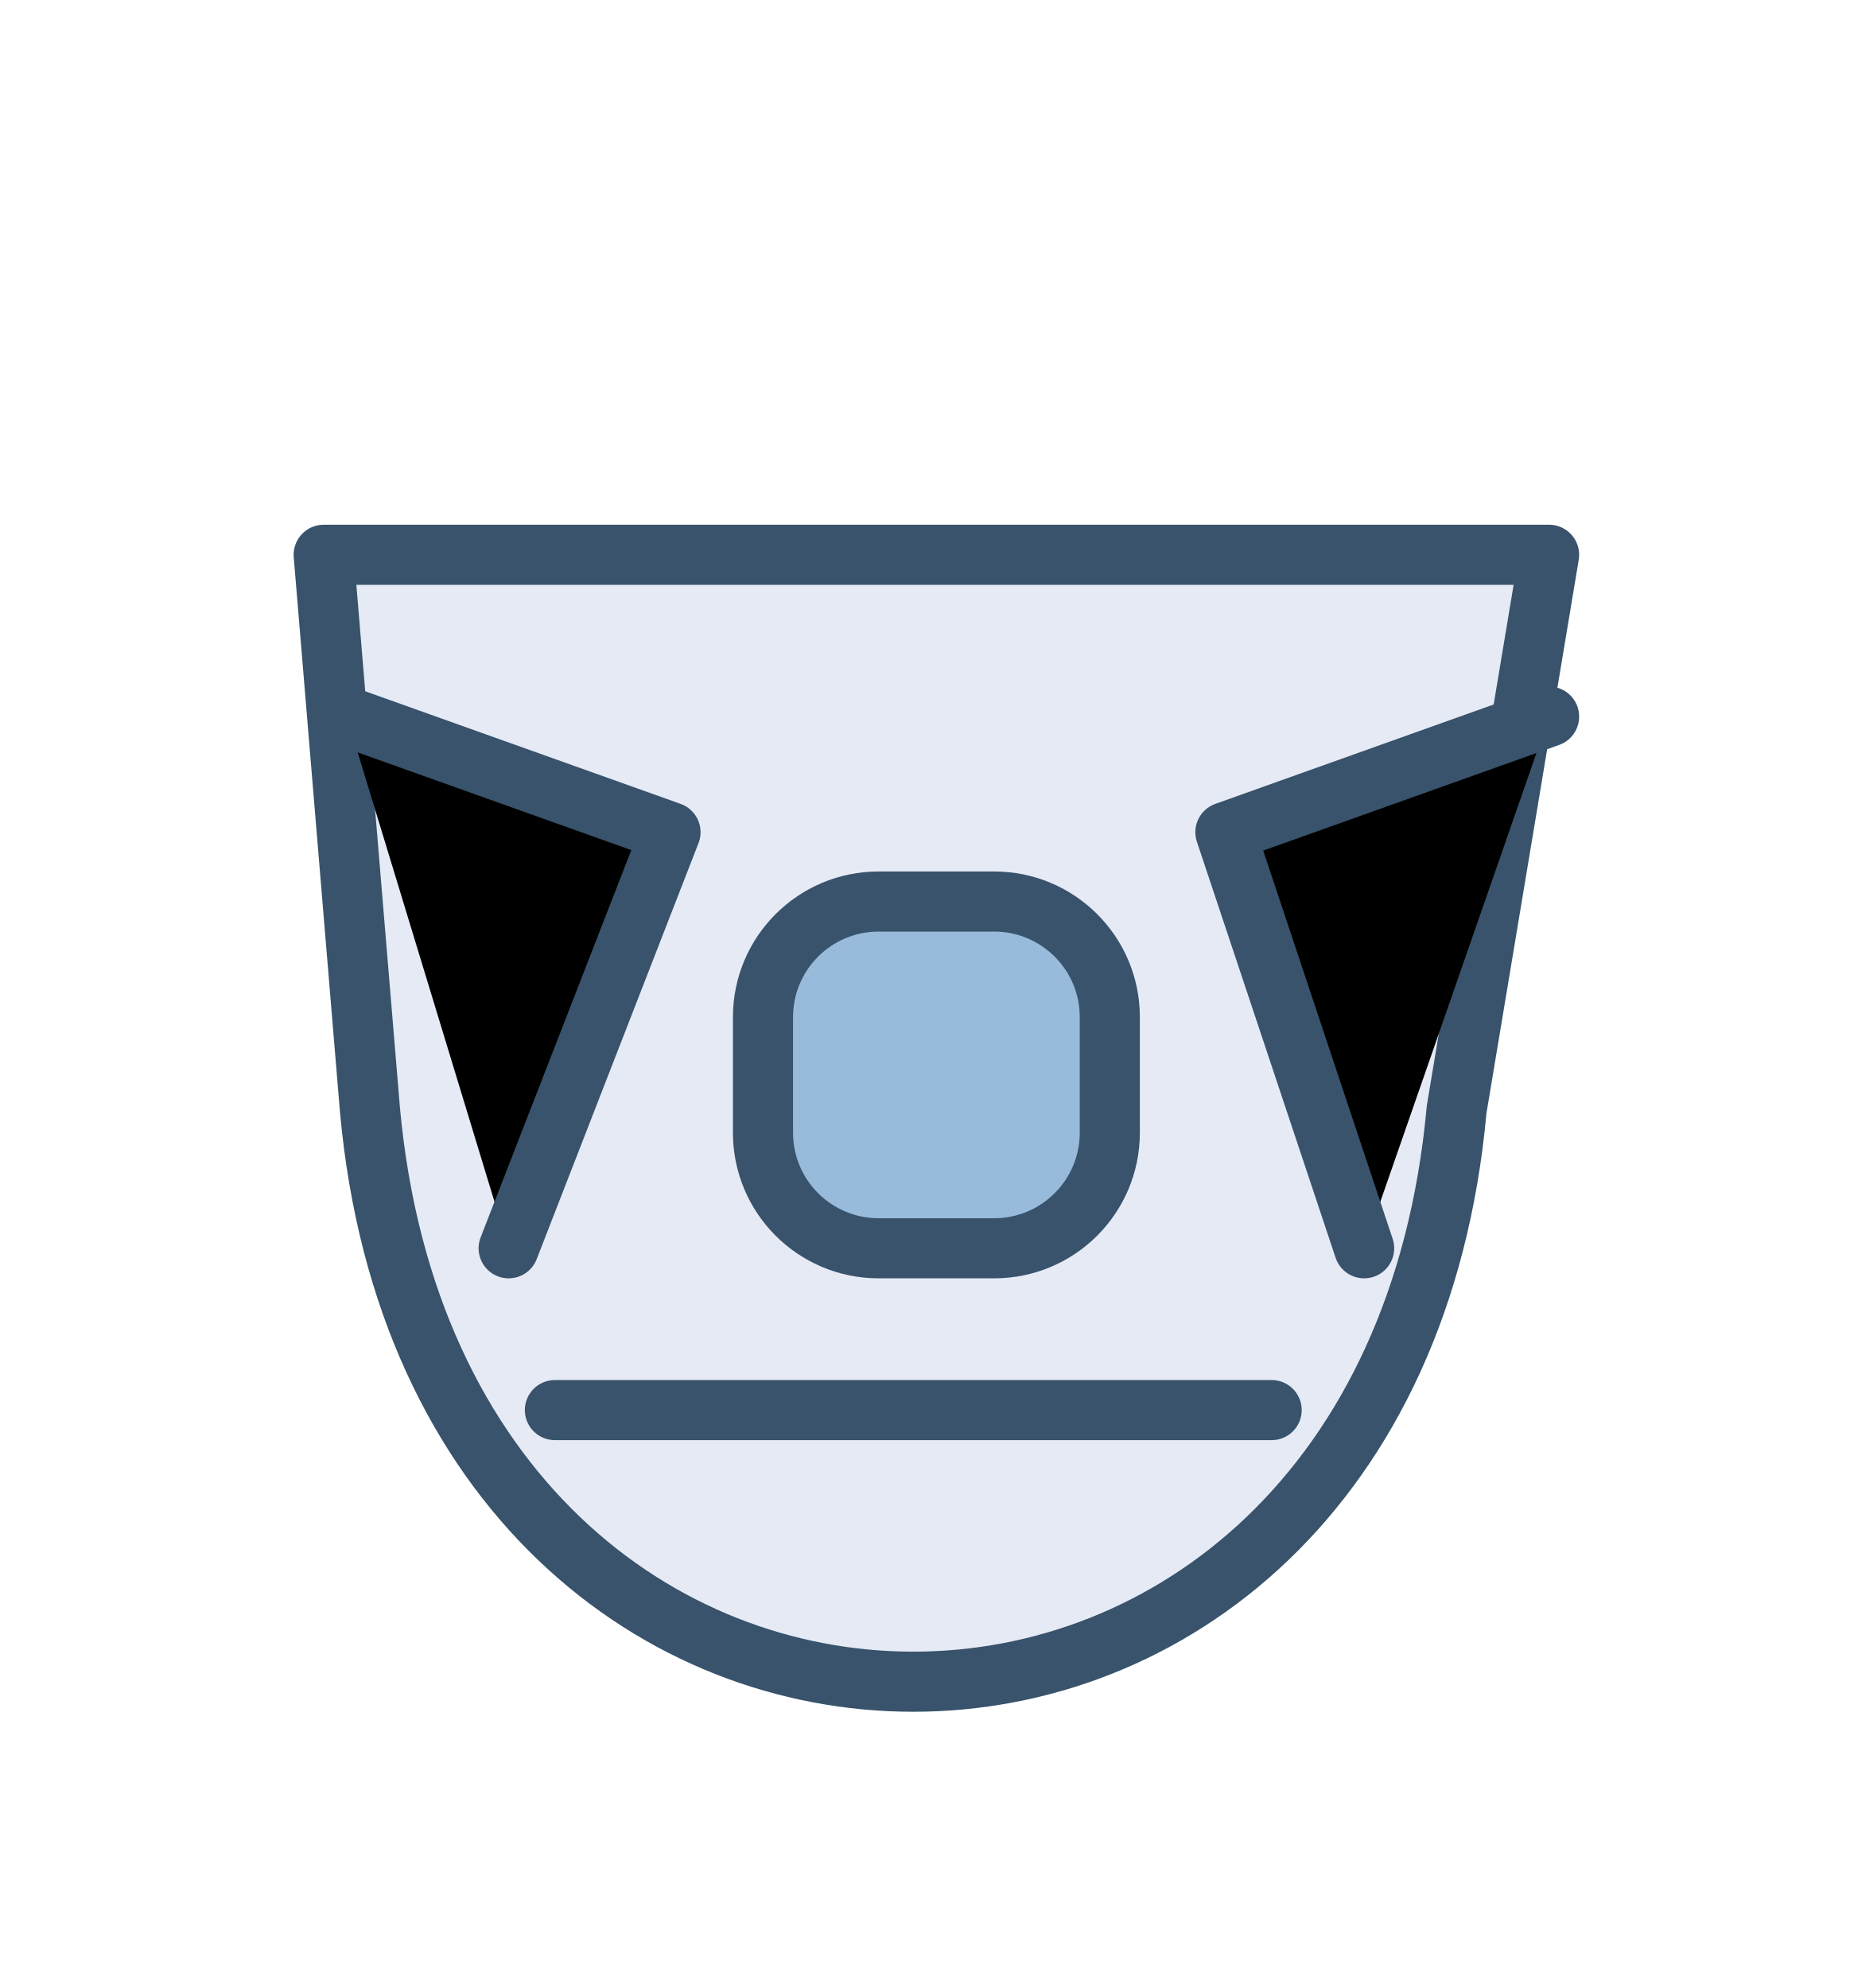
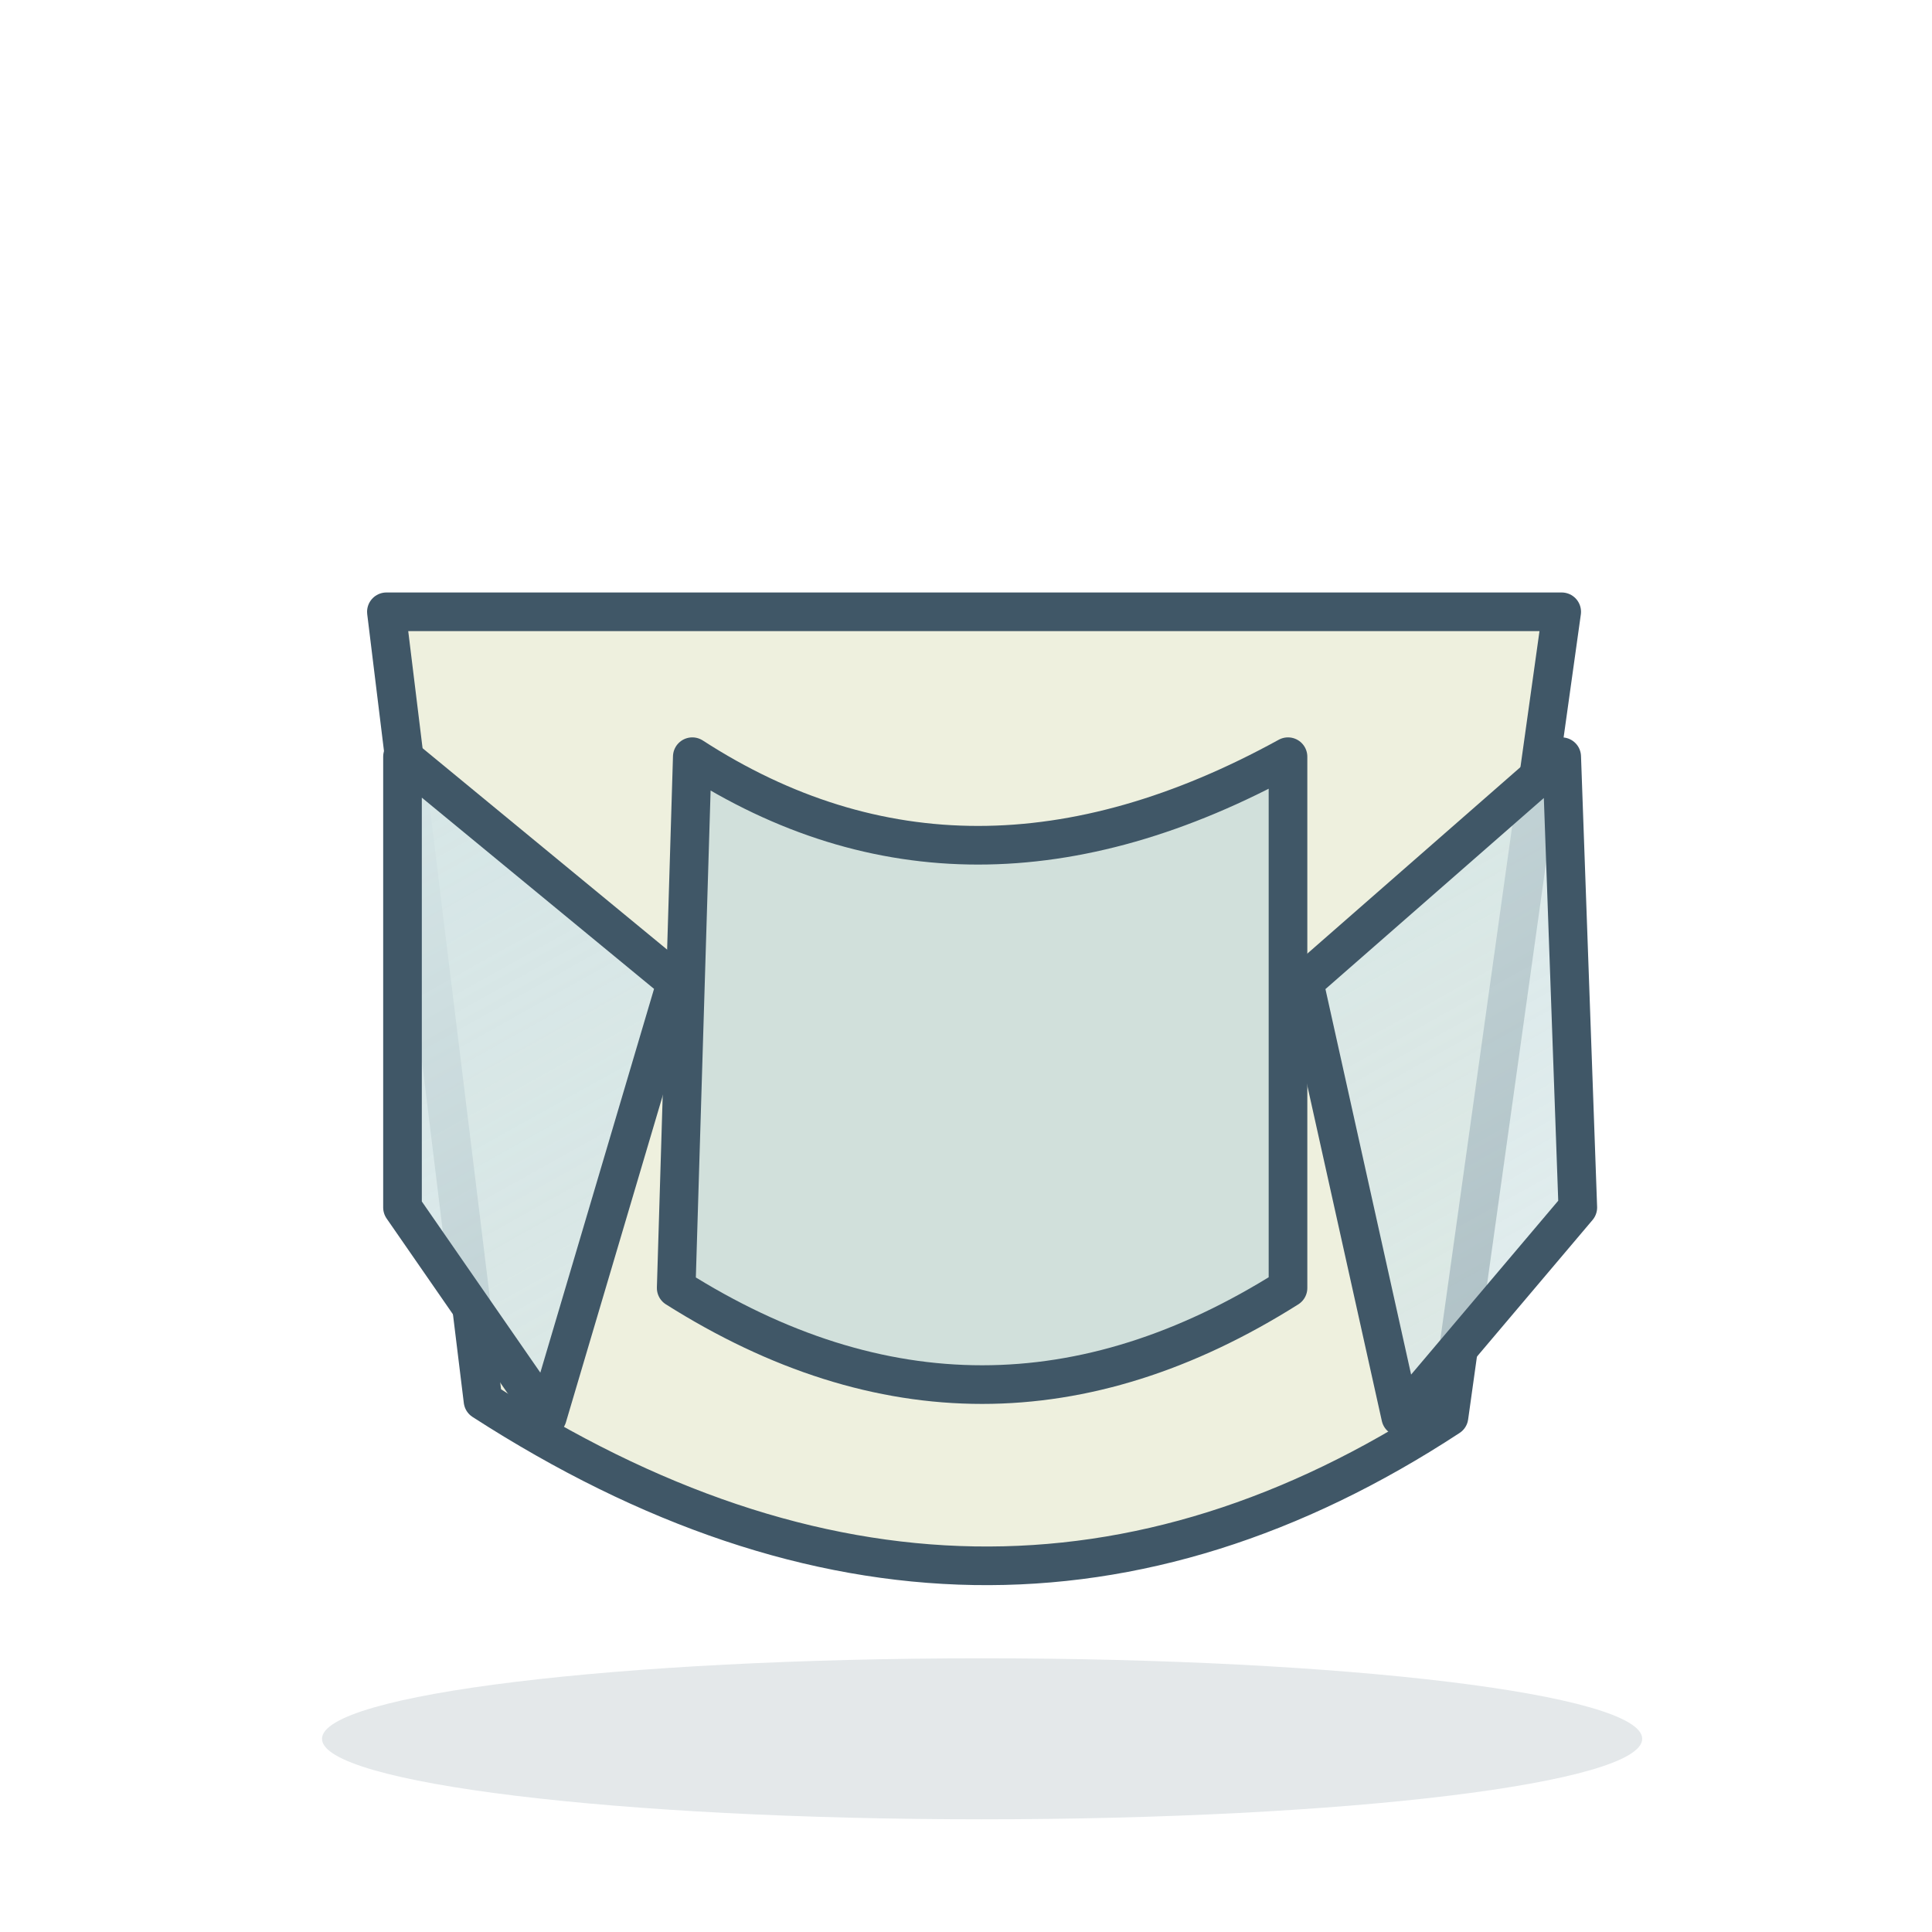
- <svg xmlns="http://www.w3.org/2000/svg" viewBox="0 0 80 86">
-   <g stroke="#38536b" stroke-width="2.6" stroke-linecap="round" stroke-linejoin="round">
-     <path d="M14 24h53l-4 24c-3 33-44 33-47 0Z" fill="#e6eaf5" />
-     <path d="m15 31 14 5-7 18m45-23-14 5 6 18M24 61h31" />
-     <rect x="33" y="39" width="15" height="15" rx="5" fill="#99bbdb" />
+ <svg xmlns="http://www.w3.org/2000/svg" viewBox="0 0 120 120" role="img">
+   <defs>
+     <linearGradient id="body" x1="0" y1="0" x2="1" y2="1">
+       <stop stop-color="#d6e6e7" />
+       <stop offset="1" stop-color="#d6e6e7" stop-opacity=".72" />
+     </linearGradient>
+   </defs>
+   <ellipse cx="61" cy="108" rx="41" ry="5" fill="#183b50" opacity=".12" />
+   <g stroke="#405767" stroke-width="2.4" stroke-linecap="round" stroke-linejoin="round">
+     <path d="M24 38H97L90 88Q61 107 30 87Z" fill="#eef0de" />
+     <path d="M25 47 42 61 34 88 25 75ZM97 47 81 61 87 88 98 75Z" fill="url(#body)" />
+     <path d="M43 47Q60 58 80 47V80Q61 92 42 80Z" fill="#d1e0db" />
  </g>
</svg>
